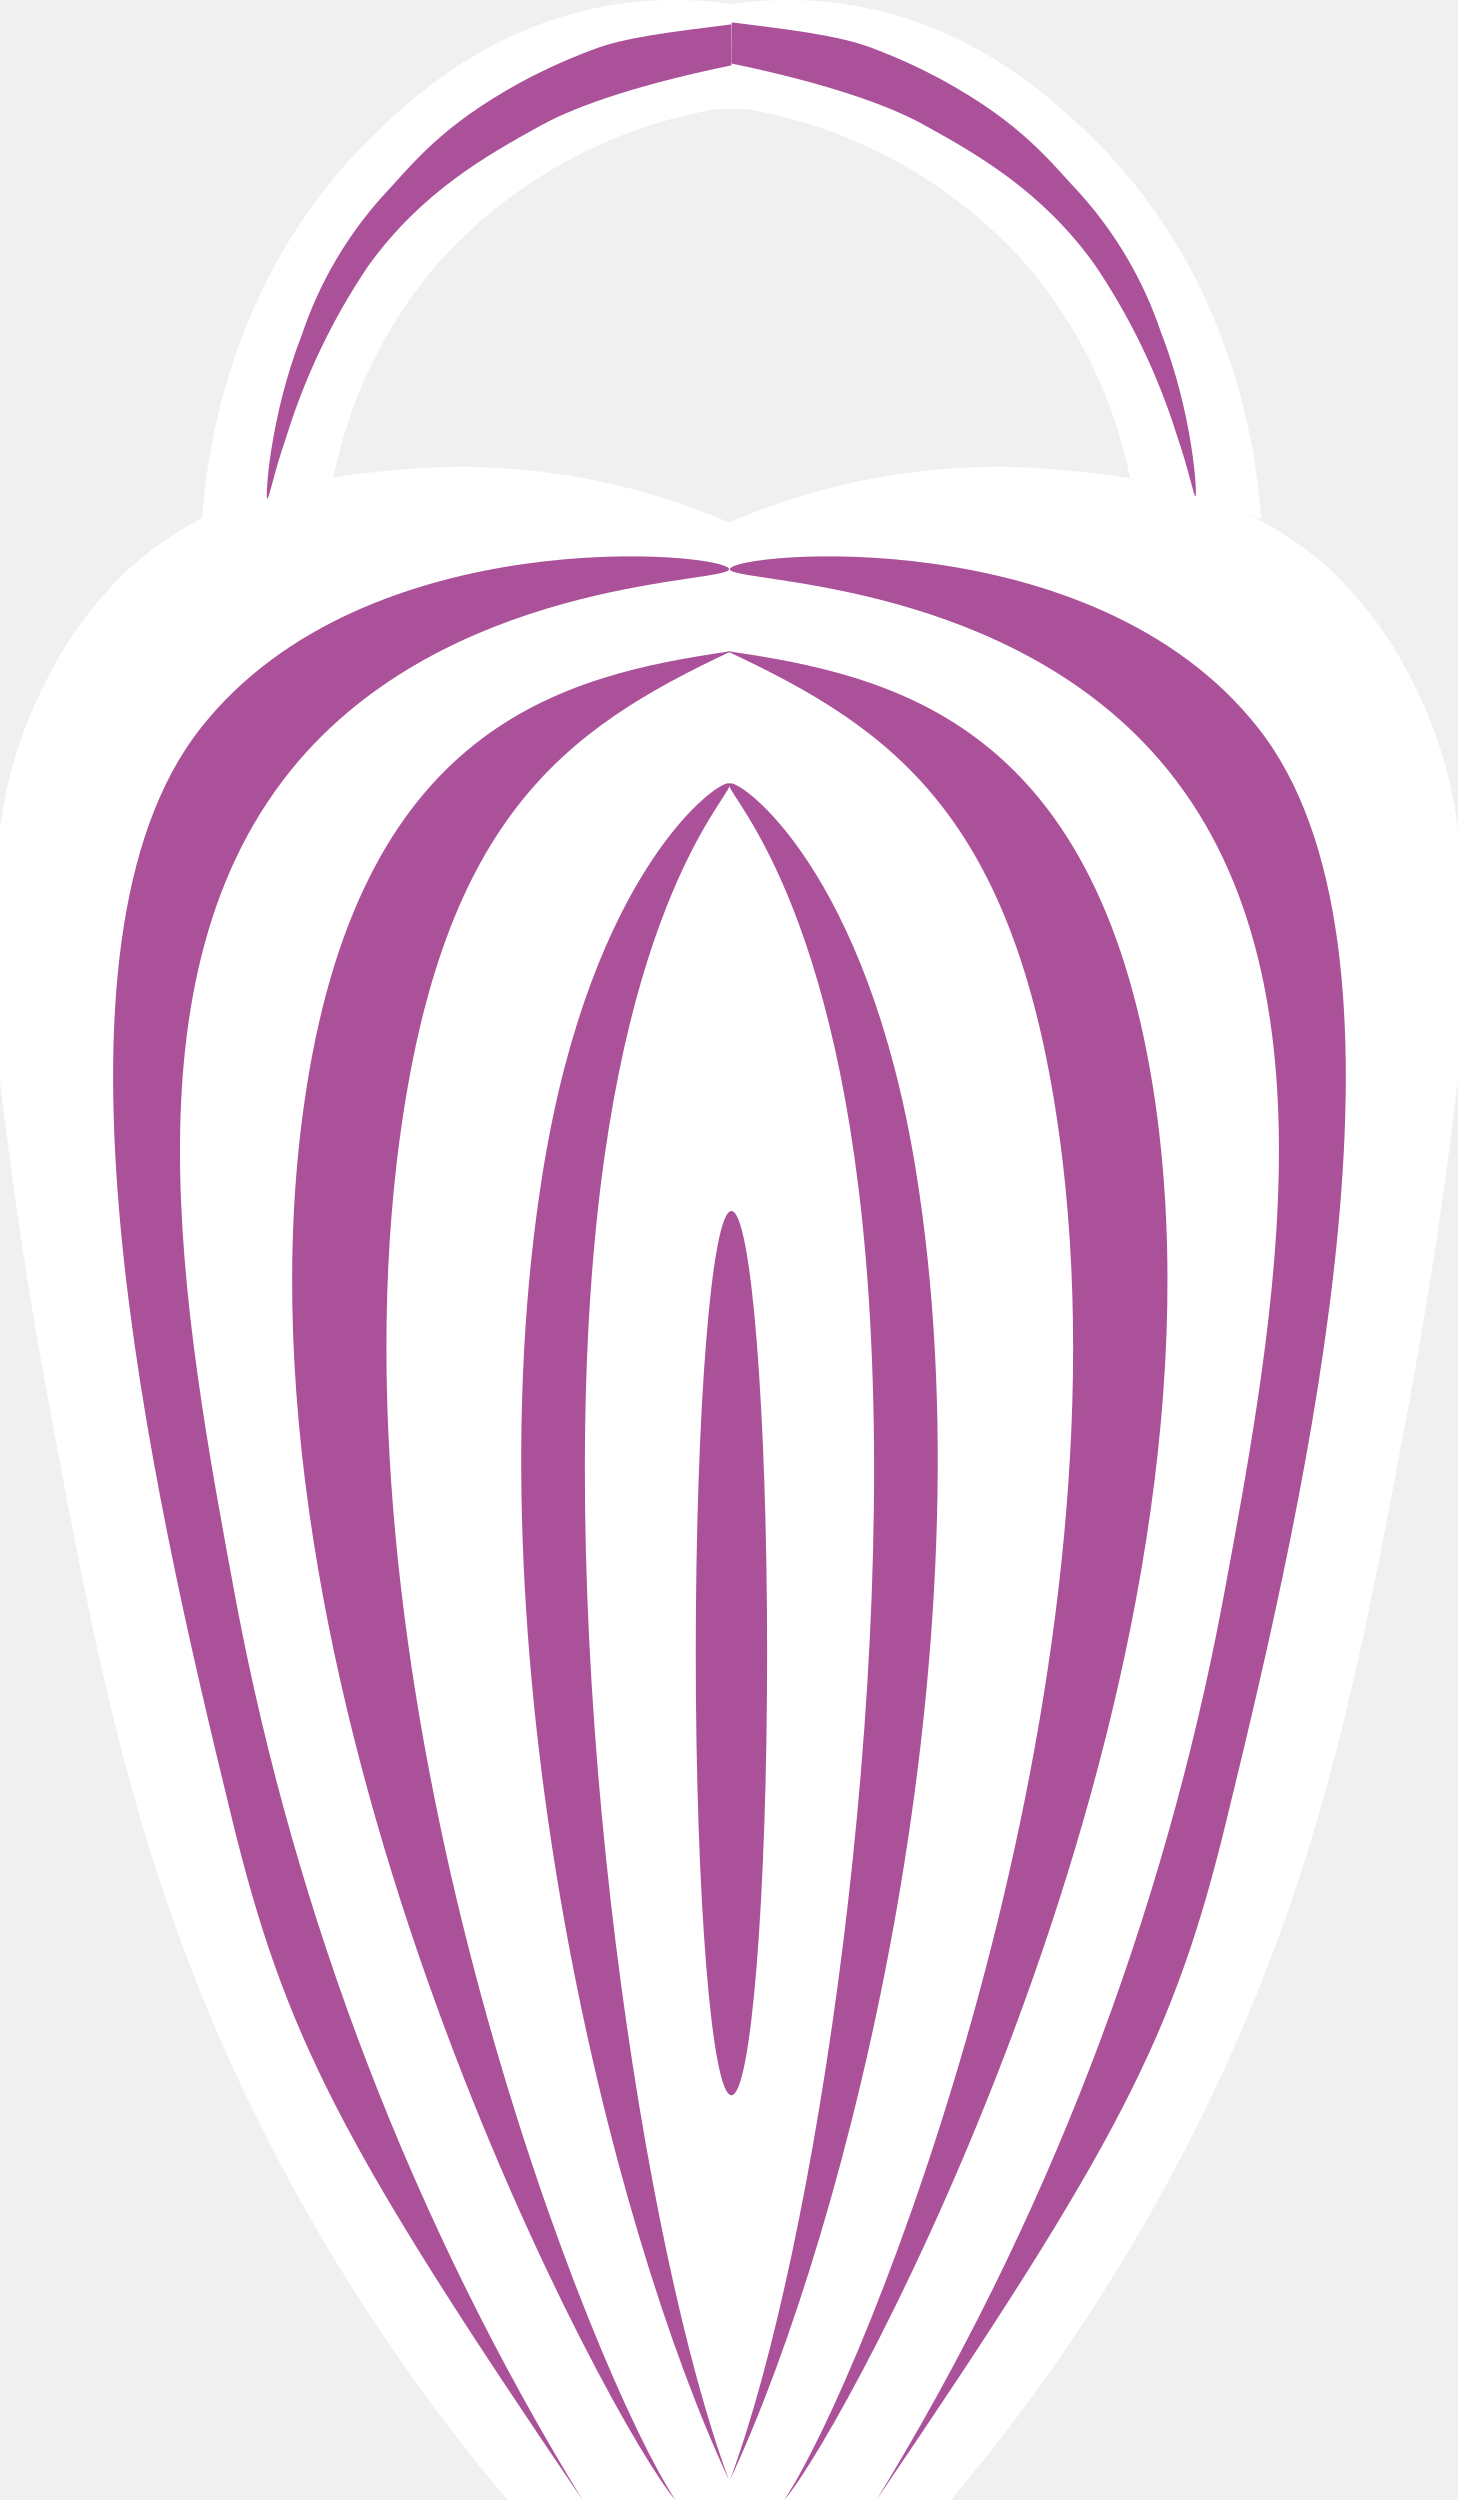
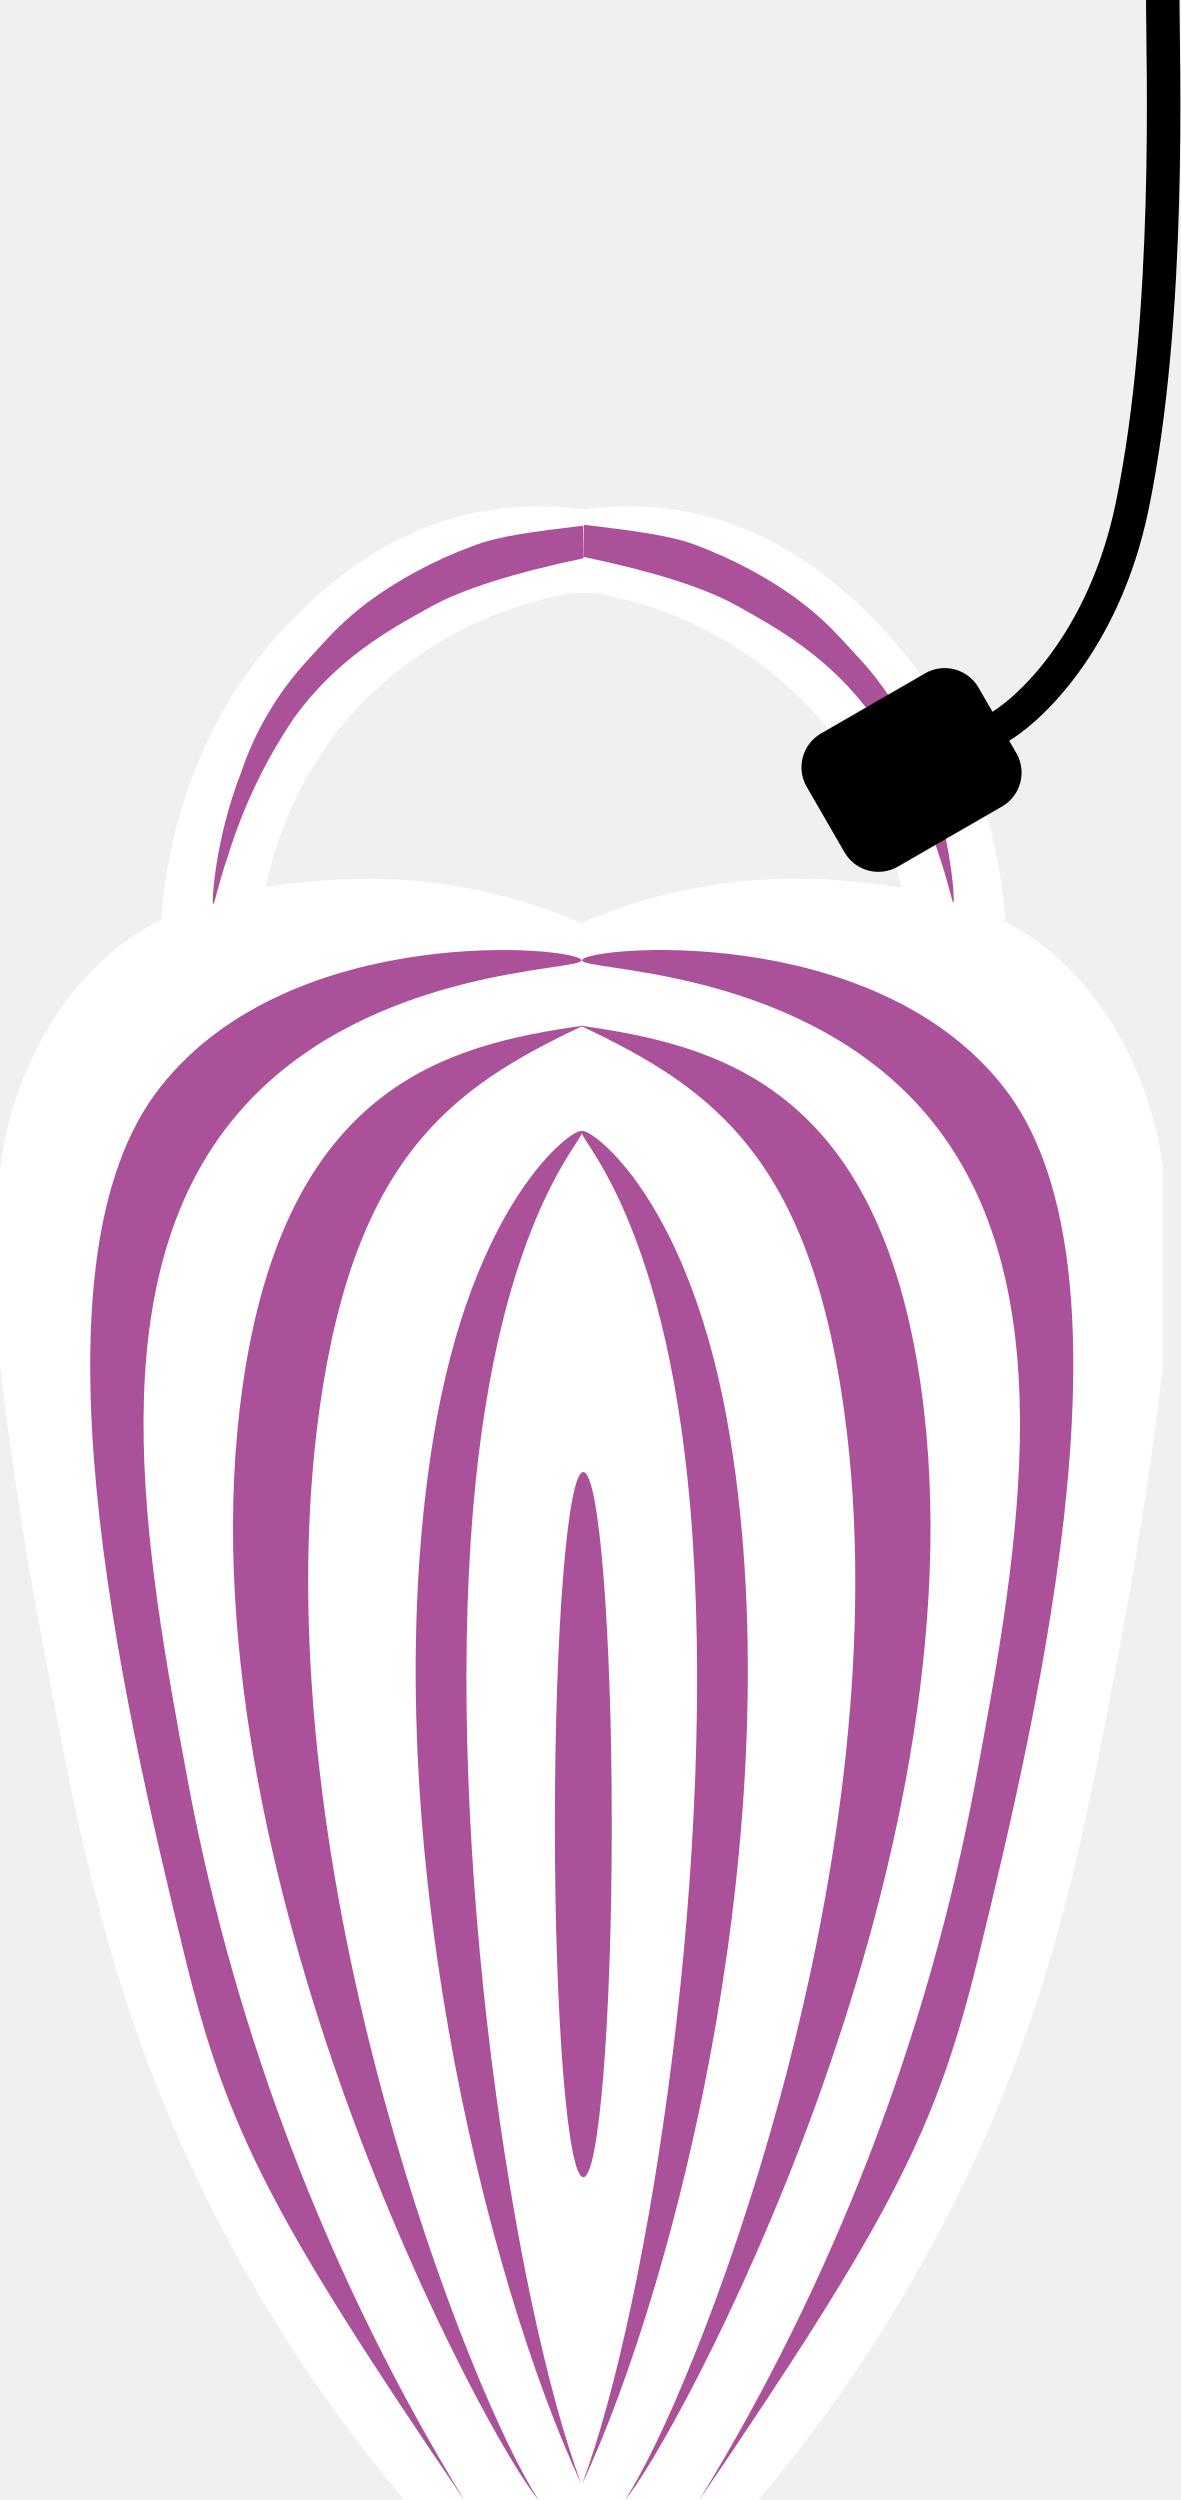
- <svg xmlns="http://www.w3.org/2000/svg" viewBox="0 0 104.21 178.69">
+ <svg xmlns="http://www.w3.org/2000/svg" viewBox="0 0 105.79 224.06">
  <defs>
-     <style>.cls-1{fill:#fff;}.cls-2{fill:#ab519a;}.cls-3{fill:#c66aff;}</style>
+     <style>.cls-1{fill:#fff;}.cls-2{fill:#ab519a;}.cls-3{fill:#c66aff;}.cls-4,.cls-5{stroke:#000;stroke-miterlimit:10;stroke-width:3px;}.cls-5{fill:none;}</style>
  </defs>
  <g id="darn_that_annoying_fine_white_line" data-name="darn that annoying fine white line">
-     <rect class="cls-1" x="46.15" y="37.36" width="12.26" height="141.34" />
-     <rect class="cls-1" x="48.28" y="0.29" width="7.5" height="7.5" />
+     <rect class="cls-1" x="46.15" y="82.72" width="12.26" height="141.34" />
+     <rect class="cls-1" x="48.28" y="45.66" width="7.5" height="7.5" />
  </g>
  <g id="body_base" data-name="body base">
-     <path class="cls-1" d="M52.15,37.06a48.43,48.43,0,0,0-23-3.83c-5.29.45-13.38,1.21-19.91,7.15A28.13,28.13,0,0,0,3.38,48.3,31.52,31.52,0,0,0,0,59.28V76.64c.68,5.86,1.78,14,3.6,23.74,3.09,16.52,5.59,29.84,12,44.68A135.27,135.27,0,0,0,36.32,178.4H52.15Z" transform="translate(-0.04 0.29)" />
-     <path class="cls-1" d="M52.15,37.06a48.36,48.36,0,0,1,23-3.83c5.29.45,13.38,1.21,19.92,7.15a28.24,28.24,0,0,1,5.87,7.92,31.31,31.31,0,0,1,3.34,11V76.64c-.68,5.86-1.78,14-3.6,23.74-3.09,16.52-5.58,29.84-12,44.68A135.27,135.27,0,0,1,68,178.4H52.15Z" transform="translate(-0.04 0.29)" />
+     <path class="cls-1" d="M52.11,42.62a48.18,48.18,0,0,0-23-3.83c-5.29.44-13.38,1.2-19.91,7.15a28.13,28.13,0,0,0-5.88,7.91A31.58,31.58,0,0,0,0,64.83V82.19c.68,5.87,1.78,14,3.6,23.75,3.09,16.51,5.59,29.84,12,44.68A135.43,135.43,0,0,0,36.28,184H52.11Z" transform="translate(0 40.11)" />
+     <path class="cls-1" d="M52.11,42.62a48.11,48.11,0,0,1,23-3.83c5.29.44,13.38,1.2,19.92,7.15a28.24,28.24,0,0,1,5.87,7.91,31.37,31.37,0,0,1,3.34,11V82.19c-.68,5.87-1.78,14-3.6,23.75-3.09,16.51-5.58,29.84-12,44.68A135.43,135.43,0,0,1,67.93,184H52.11Z" transform="translate(0 40.11)" />
  </g>
  <g id="top_handle" data-name="top handle">
-     <path class="cls-1" d="M52.32,0a28,28,0,0,0-8.09,0c-9.48,1.39-15.48,7.36-18,9.89-10,10-11.46,22.79-11.74,26.9l9.38-2.94A33.56,33.56,0,0,1,31.3,18.57a34.54,34.54,0,0,1,21-11.23Z" transform="translate(-0.04 0.29)" />
-     <path class="cls-1" d="M52.32,0A28,28,0,0,1,60.4,0c9.49,1.39,15.49,7.36,18.05,9.89,10,10,11.45,22.79,11.74,26.9l-9.38-2.94a33.56,33.56,0,0,0-7.47-15.28,34.54,34.54,0,0,0-21-11.23Z" transform="translate(-0.04 0.29)" />
+     <path class="cls-1" d="M52.28,5.55a28.4,28.4,0,0,0-8.09,0c-9.48,1.4-15.49,7.36-18,9.9-10,10-11.46,22.78-11.74,26.89l9.38-2.94a33.54,33.54,0,0,1,7.47-15.27,34.52,34.52,0,0,1,21-11.24Z" transform="translate(0 40.11)" />
+     <path class="cls-1" d="M52.28,5.55a28.34,28.34,0,0,1,8.08,0c9.49,1.4,15.49,7.36,18,9.9,10,10,11.45,22.78,11.74,26.89L80.77,39.4A33.54,33.54,0,0,0,73.3,24.13a34.52,34.52,0,0,0-21-11.24Z" transform="translate(0 40.11)" />
  </g>
  <g id="body_pattern" data-name="body pattern">
-     <path class="cls-2" d="M52.32,46.25c-11.92,5.62-21,11.9-23.92,36.52-4.67,40,14.06,86.79,19.92,95.63-4.2-4.69-32.63-56.67-26.55-99.72C25.59,51.57,40.13,48,52.32,46.25Z" transform="translate(-0.04 0.29)" />
-     <path class="cls-3" d="M178.79,57.23" transform="translate(-0.04 0.29)" />
-     <path class="cls-2" d="M52.15,40.38c.22,1-18.67.48-30.13,13-13.6,14.9-9,39.83-5.11,60.77A190.78,190.78,0,0,0,41.68,178.4c-17.32-25.48-21.28-33.23-25.07-48.73-5.8-23.75-14.63-62.37-2.16-78C26.24,36.79,51.89,39.2,52.15,40.38Z" transform="translate(-0.04 0.29)" />
-     <path class="cls-2" d="M52.15,55.7c-.8-.25-9.8,6.21-13.28,27.58-5.57,34.25,4.76,75.5,13.28,93.7-6.07-16.22-12.3-57-9.7-87.48C44.74,62.59,53,56,52.15,55.7Z" transform="translate(-0.04 0.29)" />
-     <path class="cls-2" d="M52,46.25C64,51.87,73.08,58.15,76,82.77c4.68,40-14.05,86.79-19.91,95.63,4.2-4.69,32.62-56.67,26.55-99.72C78.77,51.57,64.23,48,52,46.25Z" transform="translate(-0.04 0.29)" />
-     <path class="cls-2" d="M52.21,40.38c-.22,1,18.67.48,30.13,13,13.6,14.9,9,39.83,5.1,60.77A190.71,190.71,0,0,1,62.68,178.4C80,152.92,84,145.17,87.74,129.67c5.8-23.75,14.64-62.37,2.17-78C78.12,36.79,52.46,39.2,52.21,40.38Z" transform="translate(-0.04 0.29)" />
-     <path class="cls-2" d="M52.21,55.7c.8-.25,9.8,6.21,13.28,27.58,5.57,34.25-4.76,75.5-13.28,93.7,6.06-16.22,12.3-57,9.7-87.48C59.61,62.59,51.34,56,52.21,55.7Z" transform="translate(-0.04 0.29)" />
-     <path class="cls-2" d="M52.32,4.38c-6,1.24-10.78,2.72-13.7,4.34-3.76,2.09-8.43,4.68-12.26,10a46.33,46.33,0,0,0-5.87,12.26c-.9,2.59-1.21,4.4-1.35,4.37s.14-5.72,2.5-11.78a28.24,28.24,0,0,1,5.74-9.83c2.14-2.28,4.11-5,9.92-8.17a41.05,41.05,0,0,1,5-2.27C44.64,2.37,48,2,52.32,1.45Z" transform="translate(-0.04 0.29)" />
-     <path class="cls-2" d="M52.32,4.25C58.31,5.49,63.1,7,66,8.59c3.75,2.08,8.43,4.68,12.26,10A46.61,46.61,0,0,1,84.15,30.8c.9,2.6,1.21,4.41,1.34,4.38S85.36,29.46,83,23.4a28.4,28.4,0,0,0-5.74-9.83c-2.15-2.28-4.11-5-9.92-8.17a40.7,40.7,0,0,0-5-2.27c-2.36-.89-5.76-1.29-10-1.82Z" transform="translate(-0.04 0.29)" />
+     <path class="cls-2" d="M52.28,51.81c-11.92,5.62-21,11.9-23.92,36.51-4.67,40,14.06,86.79,19.92,95.63-4.2-4.69-32.63-56.67-26.55-99.72C25.55,57.12,40.09,53.54,52.28,51.81Z" transform="translate(0 40.11)" />
+     <path class="cls-3" d="M178.75,62.79" transform="translate(0 40.11)" />
+     <path class="cls-2" d="M52.11,45.94c.22,1-18.67.48-30.13,13-13.6,14.89-9,39.82-5.11,60.76A190.7,190.7,0,0,0,41.64,184c-17.32-25.48-21.28-33.23-25.07-48.73-5.8-23.75-14.63-62.37-2.16-78C26.2,42.34,51.85,44.76,52.11,45.94Z" transform="translate(0 40.11)" />
+     <path class="cls-2" d="M52.11,61.26c-.8-.25-9.8,6.2-13.28,27.57-5.57,34.26,4.76,75.5,13.28,93.7-6.07-16.22-12.3-57-9.7-87.48C44.7,68.14,53,61.53,52.11,61.26Z" transform="translate(0 40.11)" />
+     <path class="cls-2" d="M52,51.81c11.91,5.62,21,11.9,23.91,36.51,4.68,40-14,86.79-19.91,95.63,4.2-4.69,32.62-56.67,26.55-99.72C78.73,57.12,64.19,53.54,52,51.81Z" transform="translate(0 40.11)" />
+     <path class="cls-2" d="M52.17,45.94c-.22,1,18.67.48,30.13,13,13.6,14.89,9,39.82,5.1,60.76A190.63,190.63,0,0,1,62.64,184C80,158.47,83.92,150.72,87.7,135.22c5.8-23.75,14.64-62.37,2.17-78C78.08,42.34,52.42,44.76,52.17,45.94Z" transform="translate(0 40.11)" />
+     <path class="cls-2" d="M52.17,61.26C53,61,62,67.46,65.45,88.83c5.57,34.26-4.77,75.5-13.28,93.7,6.06-16.22,12.3-57,9.7-87.48C59.57,68.14,51.3,61.53,52.17,61.26Z" transform="translate(0 40.11)" />
+     <path class="cls-2" d="M52.28,9.93c-6,1.25-10.78,2.73-13.7,4.35-3.76,2.08-8.43,4.67-12.26,10a46.48,46.48,0,0,0-5.87,12.26c-.9,2.59-1.21,4.41-1.35,4.38s.14-5.72,2.5-11.78a28.07,28.07,0,0,1,5.74-9.83c2.14-2.29,4.11-5,9.92-8.17a38,38,0,0,1,5-2.27C44.6,7.92,48,7.52,52.28,7Z" transform="translate(0 40.11)" />
+     <path class="cls-2" d="M52.28,9.8c6,1.24,10.78,2.72,13.7,4.34,3.75,2.09,8.43,4.68,12.26,10a46.65,46.65,0,0,1,5.87,12.26c.9,2.59,1.21,4.4,1.34,4.38S85.32,35,83,29a28.4,28.4,0,0,0-5.74-9.83c-2.15-2.28-4.11-5-9.92-8.17a40.7,40.7,0,0,0-5-2.27c-2.36-.89-5.76-1.29-10-1.81Z" transform="translate(0 40.11)" />
  </g>
  <g id="body_hole" data-name="body hole">
-     <ellipse class="cls-2" cx="52.28" cy="118.16" rx="2.55" ry="31.6" />
+     <ellipse class="cls-2" cx="52.28" cy="163.53" rx="2.55" ry="31.6" />
+   </g>
+   <g id="tag">
+     <rect class="cls-4" x="74.31" y="23.51" width="14.78" height="10.78" rx="2" transform="translate(-3.51 84.83) rotate(-30)" />
+     <path class="cls-5" d="M104.21-40.11c0,5.26.81,28.24-2.74,45.37-2.55,12.34-9.56,18.6-12.26,20" transform="translate(0 40.11)" />
  </g>
</svg>
